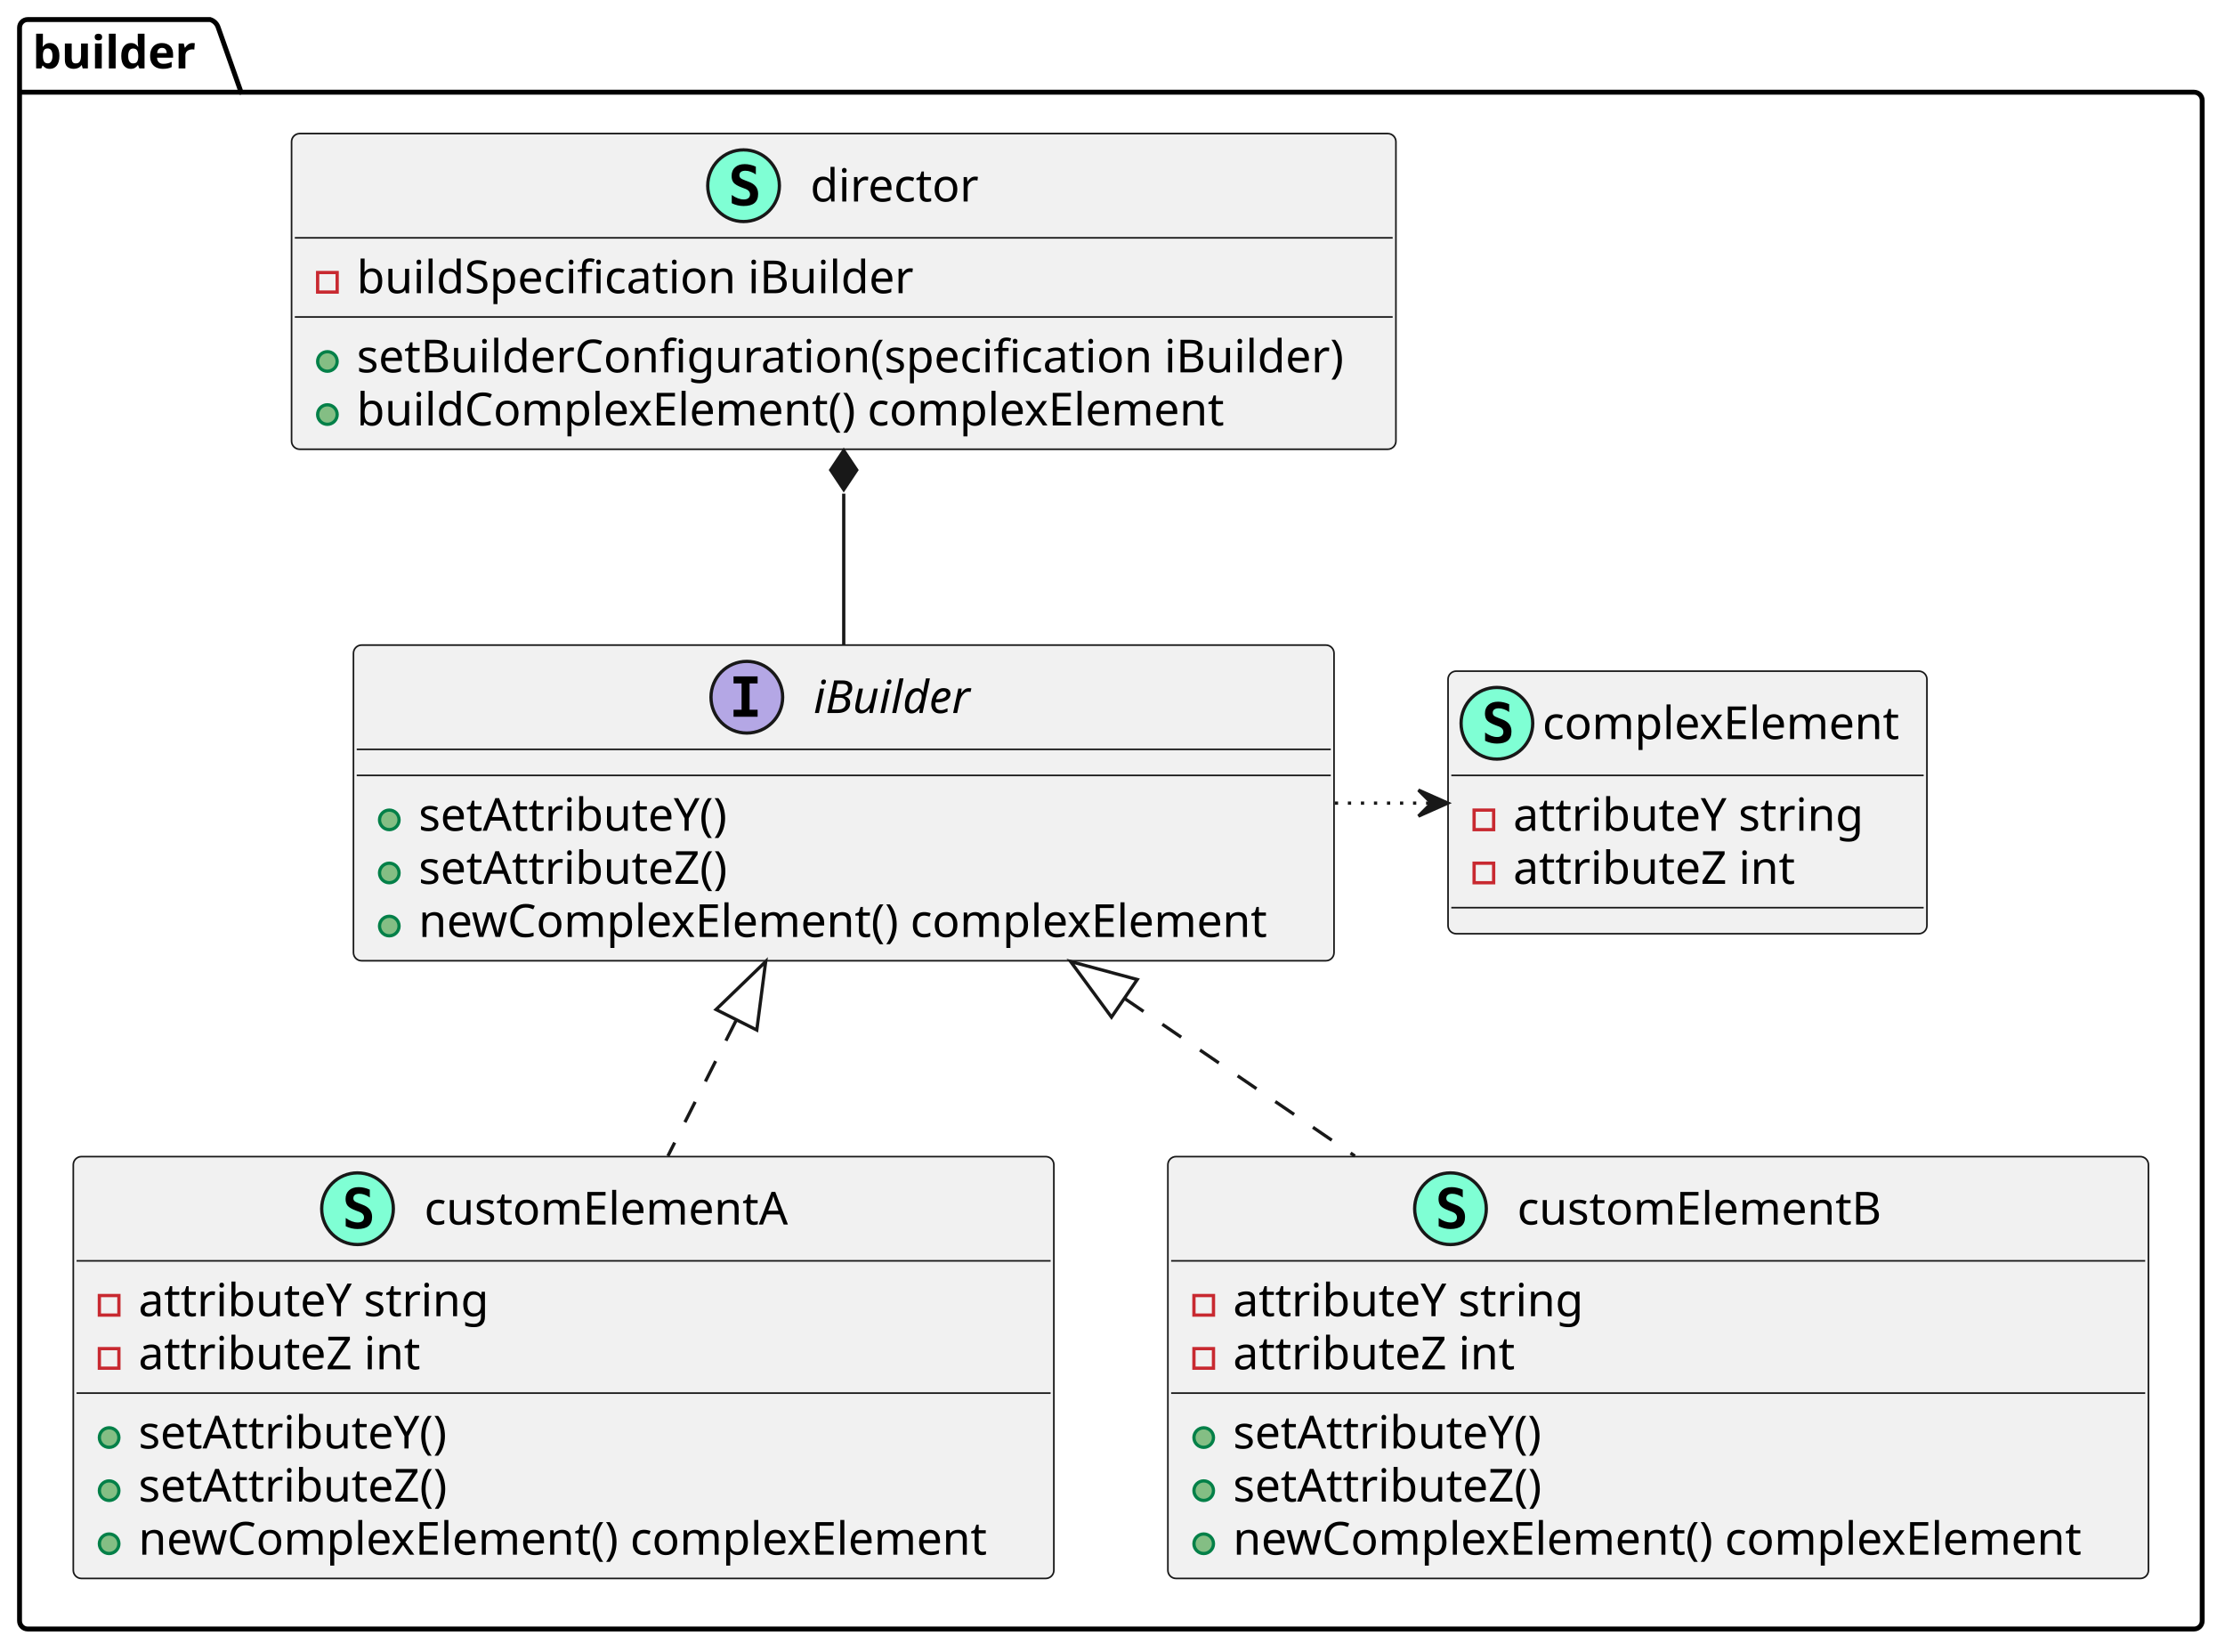
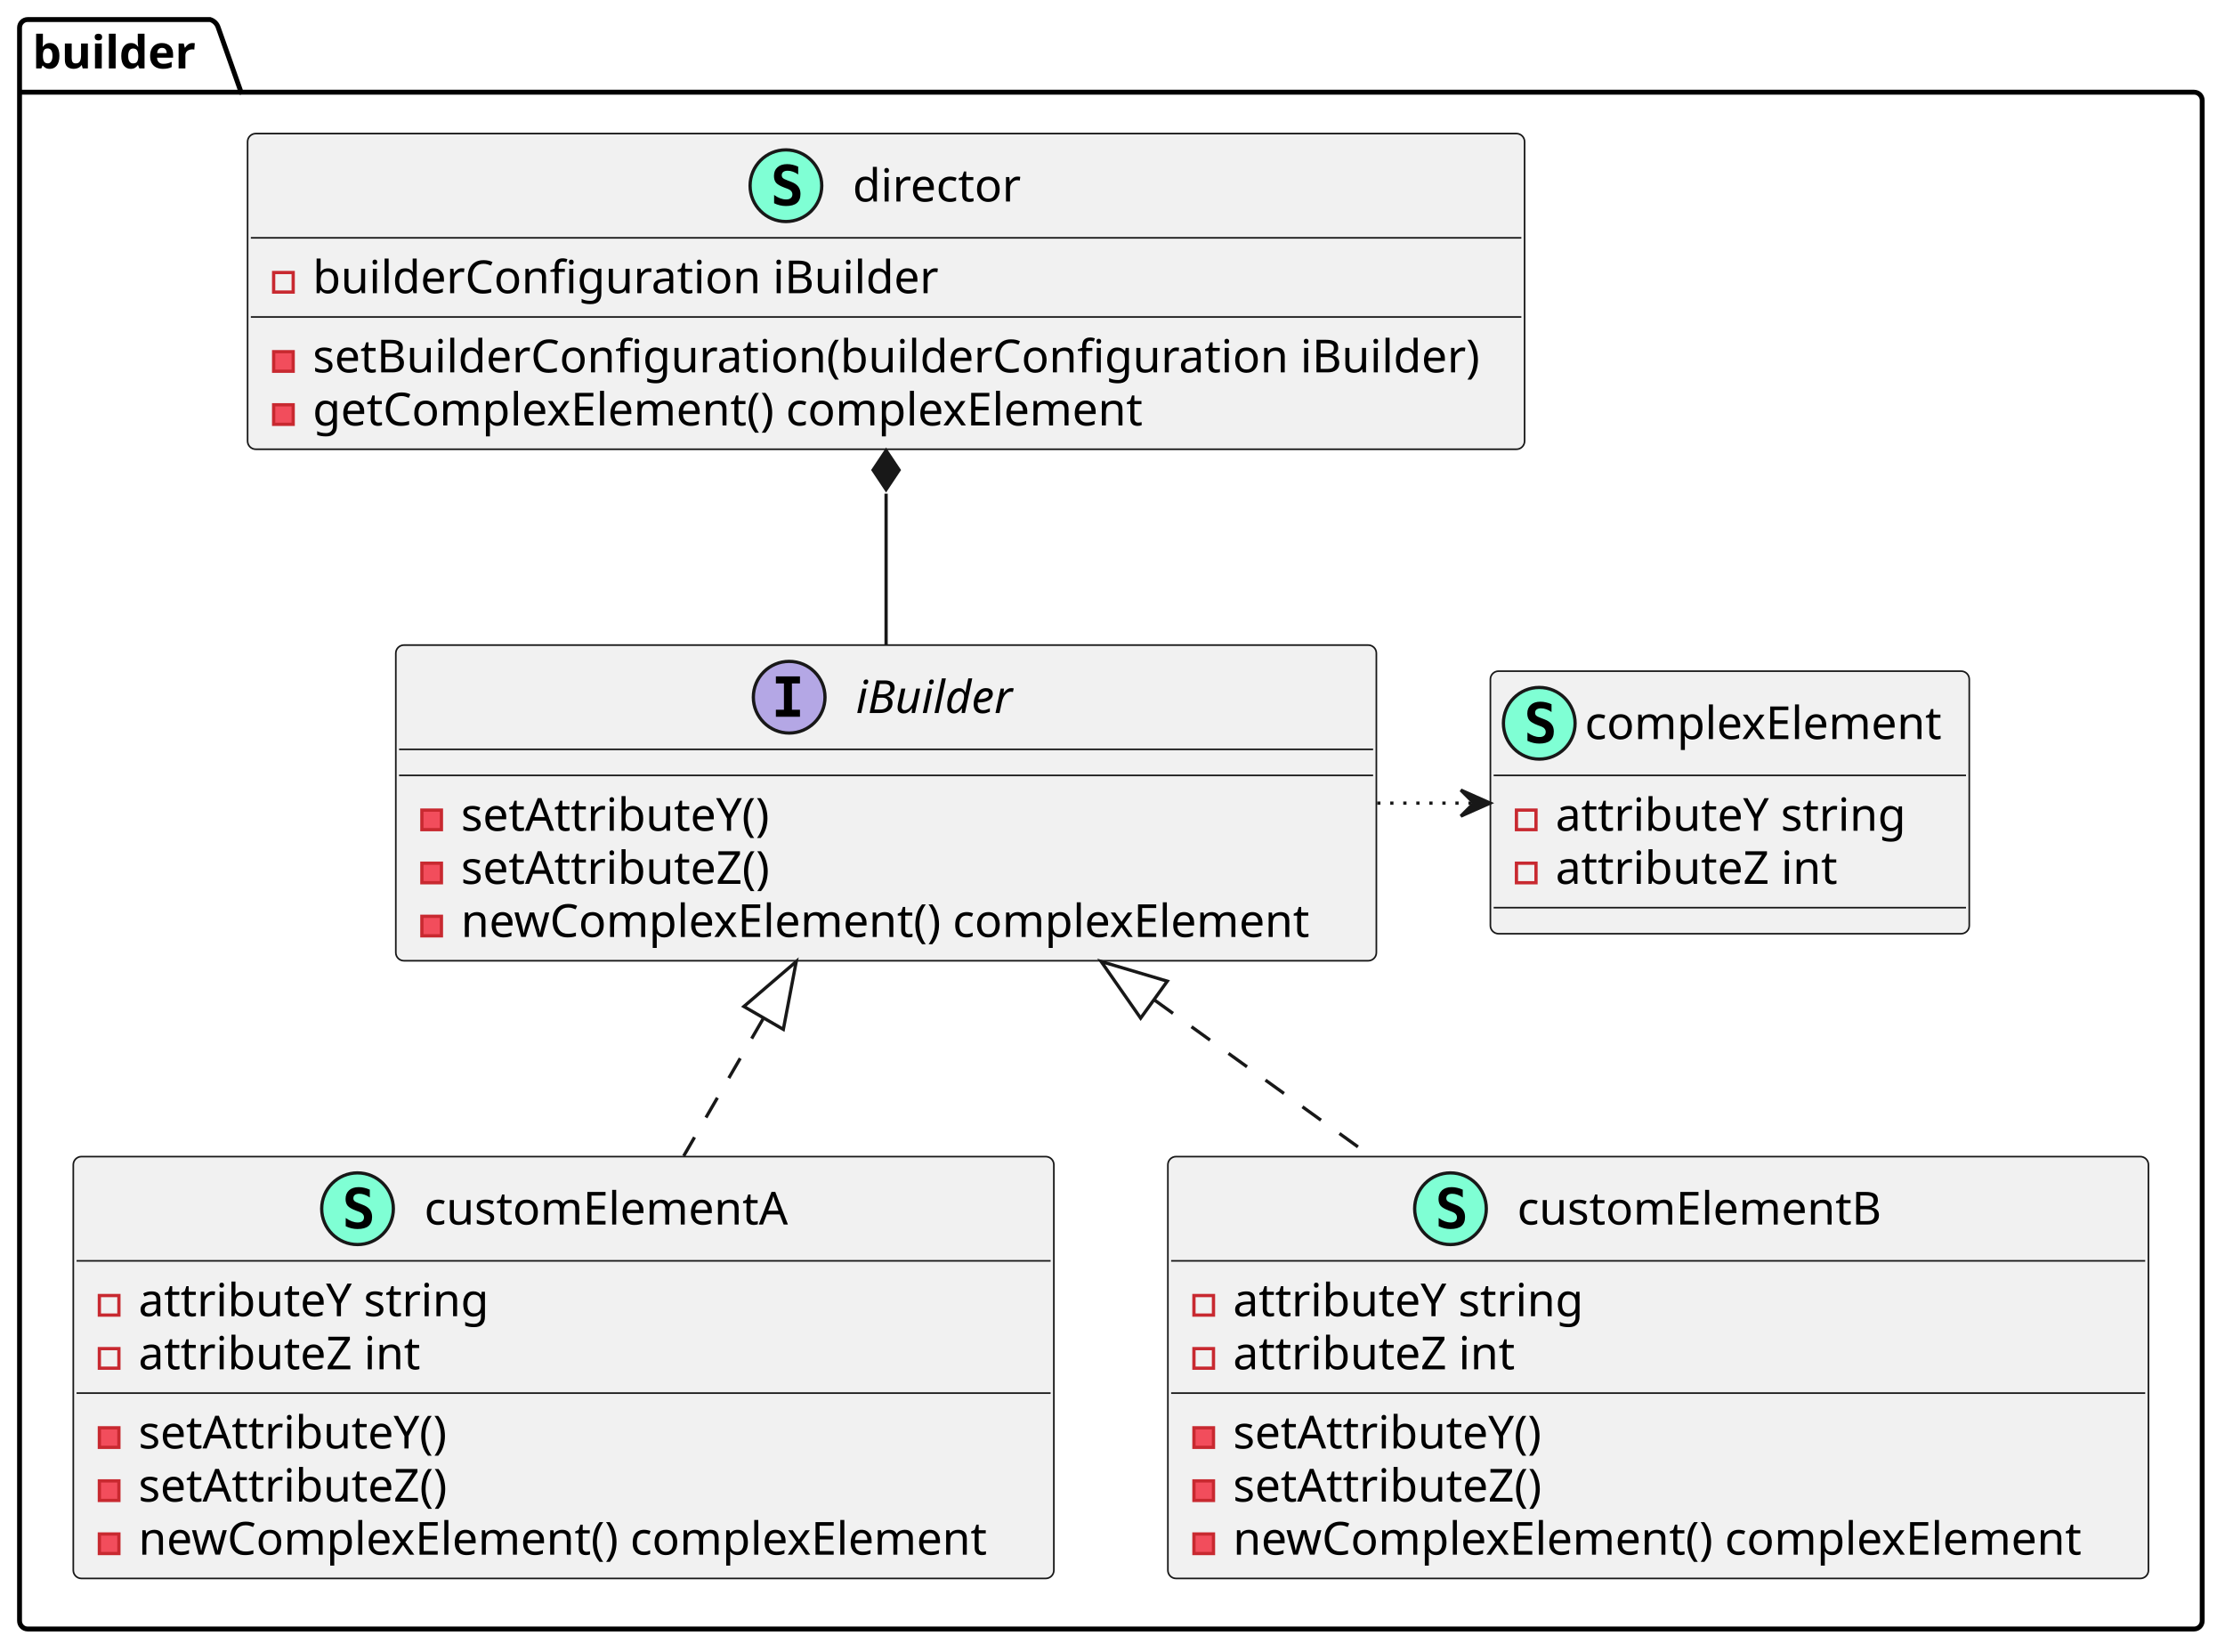
<svg xmlns="http://www.w3.org/2000/svg" contentStyleType="text/css" height="507px" preserveAspectRatio="none" style="width:683px;height:507px;background:#FFFFFF;" version="1.1" viewBox="0 0 683 507" width="683px" zoomAndPan="magnify">
  <defs />
  <g>
    <g id="cluster_builder">
      <path d="M8.5,6 L64.5,6 A3.75,3.75 0 0 1 67,8.5 L74,28.297 L673.5,28.297 A2.5,2.5 0 0 1 676,30.797 L676,497.5 A2.5,2.5 0 0 1 673.5,500 L8.5,500 A2.5,2.5 0 0 1 6,497.5 L6,8.5 A2.5,2.5 0 0 1 8.5,6 " fill="none" style="stroke:#000000;stroke-width:1.5;" />
      <line style="stroke:#000000;stroke-width:1.5;" x1="6" x2="74" y1="28.297" y2="28.297" />
      <text fill="#000000" font-family="sans-serif" font-size="14" font-weight="bold" lengthAdjust="spacing" textLength="55" x="10" y="20.995">builder</text>
    </g>
    <g id="elem_builder.customElementA">
      <rect codeLine="3" fill="#F1F1F1" height="129.484" id="builder.customElementA" rx="2.5" ry="2.5" style="stroke:#181818;stroke-width:0.5;" width="301" x="22.5" y="355" />
      <ellipse cx="109.75" cy="371" fill="#7FFFD4" rx="11" ry="11" style="stroke:#181818;stroke-width:1.0;" />
      <path d="M109.234,371.562 Q107.375,370.859 106.719,370.094 Q106.078,369.312 106.078,368 Q106.078,366.312 107.156,365.344 Q108.234,364.375 110.109,364.375 Q110.969,364.375 111.812,364.578 Q112.672,364.766 113.516,365.156 L113.516,367.547 Q112.734,366.984 111.906,366.703 Q111.094,366.406 110.297,366.406 Q109.422,366.406 108.938,366.766 Q108.469,367.125 108.469,367.781 Q108.469,368.297 108.812,368.641 Q109.156,368.969 110.25,369.375 L111.312,369.781 Q112.797,370.328 113.5,371.234 Q114.219,372.141 114.219,373.516 Q114.219,375.391 113.109,376.312 Q112,377.234 109.75,377.234 Q108.828,377.234 107.906,377.016 Q106.984,376.797 106.125,376.375 L106.125,373.844 Q107.094,374.531 108.016,374.875 Q108.938,375.219 109.828,375.219 Q110.734,375.219 111.234,374.812 Q111.734,374.391 111.734,373.656 Q111.734,373.094 111.391,372.688 Q111.062,372.266 110.438,372.016 L109.234,371.562 Z " fill="#000000" />
      <text fill="#000000" font-family="sans-serif" font-size="14" lengthAdjust="spacing" textLength="118" x="130.25" y="375.847">customElementA</text>
      <line style="stroke:#181818;stroke-width:0.5;" x1="23.5" x2="322.5" y1="387" y2="387" />
      <rect fill="none" height="6" style="stroke:#C82930;stroke-width:1.0;" width="6" x="30.5" y="397.648" />
      <text fill="#000000" font-family="sans-serif" font-size="14" lengthAdjust="spacing" textLength="110" x="42.5" y="403.995">attributeY string</text>
      <rect fill="none" height="6" style="stroke:#C82930;stroke-width:1.0;" width="6" x="30.5" y="413.945" />
      <text fill="#000000" font-family="sans-serif" font-size="14" lengthAdjust="spacing" textLength="89" x="42.5" y="420.292">attributeZ int</text>
      <line style="stroke:#181818;stroke-width:0.5;" x1="23.5" x2="322.5" y1="427.594" y2="427.594" />
-       <ellipse cx="33.5" cy="441.242" fill="#84BE84" rx="3" ry="3" style="stroke:#038048;stroke-width:1.0;" />
+       <rect fill="#F24D5C" height="6" style="stroke:#C82930;stroke-width:1.0;" width="6" x="30.5" y="438.242" />
      <text fill="#000000" font-family="sans-serif" font-size="14" lengthAdjust="spacing" textLength="100" x="42.5" y="444.589">setAttributeY()</text>
-       <ellipse cx="33.5" cy="457.539" fill="#84BE84" rx="3" ry="3" style="stroke:#038048;stroke-width:1.0;" />
+       <rect fill="#F24D5C" height="6" style="stroke:#C82930;stroke-width:1.0;" width="6" x="30.5" y="454.539" />
      <text fill="#000000" font-family="sans-serif" font-size="14" lengthAdjust="spacing" textLength="101" x="42.5" y="460.886">setAttributeZ()</text>
-       <ellipse cx="33.5" cy="473.836" fill="#84BE84" rx="3" ry="3" style="stroke:#038048;stroke-width:1.0;" />
+       <rect fill="#F24D5C" height="6" style="stroke:#C82930;stroke-width:1.0;" width="6" x="30.5" y="470.836" />
      <text fill="#000000" font-family="sans-serif" font-size="14" lengthAdjust="spacing" textLength="275" x="42.5" y="477.183">newComplexElement() complexElement</text>
    </g>
    <g id="elem_builder.customElementB">
      <rect codeLine="12" fill="#F1F1F1" height="129.484" id="builder.customElementB" rx="2.5" ry="2.5" style="stroke:#181818;stroke-width:0.5;" width="301" x="358.5" y="355" />
      <ellipse cx="445.25" cy="371" fill="#7FFFD4" rx="11" ry="11" style="stroke:#181818;stroke-width:1.0;" />
      <path d="M444.734,371.562 Q442.875,370.859 442.219,370.094 Q441.578,369.312 441.578,368 Q441.578,366.312 442.656,365.344 Q443.734,364.375 445.609,364.375 Q446.469,364.375 447.312,364.578 Q448.172,364.766 449.016,365.156 L449.016,367.547 Q448.234,366.984 447.406,366.703 Q446.594,366.406 445.797,366.406 Q444.922,366.406 444.438,366.766 Q443.969,367.125 443.969,367.781 Q443.969,368.297 444.312,368.641 Q444.656,368.969 445.75,369.375 L446.812,369.781 Q448.297,370.328 449,371.234 Q449.719,372.141 449.719,373.516 Q449.719,375.391 448.609,376.312 Q447.5,377.234 445.25,377.234 Q444.328,377.234 443.406,377.016 Q442.484,376.797 441.625,376.375 L441.625,373.844 Q442.594,374.531 443.516,374.875 Q444.438,375.219 445.328,375.219 Q446.234,375.219 446.734,374.812 Q447.234,374.391 447.234,373.656 Q447.234,373.094 446.891,372.688 Q446.562,372.266 445.938,372.016 L444.734,371.562 Z " fill="#000000" />
      <text fill="#000000" font-family="sans-serif" font-size="14" lengthAdjust="spacing" textLength="119" x="465.75" y="375.847">customElementB</text>
      <line style="stroke:#181818;stroke-width:0.5;" x1="359.5" x2="658.5" y1="387" y2="387" />
      <rect fill="none" height="6" style="stroke:#C82930;stroke-width:1.0;" width="6" x="366.5" y="397.648" />
      <text fill="#000000" font-family="sans-serif" font-size="14" lengthAdjust="spacing" textLength="110" x="378.5" y="403.995">attributeY string</text>
      <rect fill="none" height="6" style="stroke:#C82930;stroke-width:1.0;" width="6" x="366.5" y="413.945" />
      <text fill="#000000" font-family="sans-serif" font-size="14" lengthAdjust="spacing" textLength="89" x="378.5" y="420.292">attributeZ int</text>
      <line style="stroke:#181818;stroke-width:0.5;" x1="359.5" x2="658.5" y1="427.594" y2="427.594" />
-       <ellipse cx="369.5" cy="441.242" fill="#84BE84" rx="3" ry="3" style="stroke:#038048;stroke-width:1.0;" />
+       <rect fill="#F24D5C" height="6" style="stroke:#C82930;stroke-width:1.0;" width="6" x="366.5" y="438.242" />
      <text fill="#000000" font-family="sans-serif" font-size="14" lengthAdjust="spacing" textLength="100" x="378.5" y="444.589">setAttributeY()</text>
-       <ellipse cx="369.5" cy="457.539" fill="#84BE84" rx="3" ry="3" style="stroke:#038048;stroke-width:1.0;" />
+       <rect fill="#F24D5C" height="6" style="stroke:#C82930;stroke-width:1.0;" width="6" x="366.5" y="454.539" />
      <text fill="#000000" font-family="sans-serif" font-size="14" lengthAdjust="spacing" textLength="101" x="378.5" y="460.886">setAttributeZ()</text>
-       <ellipse cx="369.5" cy="473.836" fill="#84BE84" rx="3" ry="3" style="stroke:#038048;stroke-width:1.0;" />
+       <rect fill="#F24D5C" height="6" style="stroke:#C82930;stroke-width:1.0;" width="6" x="366.5" y="470.836" />
      <text fill="#000000" font-family="sans-serif" font-size="14" lengthAdjust="spacing" textLength="275" x="378.5" y="477.183">newComplexElement() complexElement</text>
    </g>
    <g id="elem_builder.director">
-       <rect codeLine="21" fill="#F1F1F1" height="96.891" id="builder.director" rx="2.5" ry="2.5" style="stroke:#181818;stroke-width:0.5;" width="339" x="89.5" y="41" />
-       <ellipse cx="228.25" cy="57" fill="#7FFFD4" rx="11" ry="11" style="stroke:#181818;stroke-width:1.0;" />
-       <path d="M227.734,57.562 Q225.875,56.859 225.219,56.094 Q224.578,55.312 224.578,54 Q224.578,52.312 225.656,51.344 Q226.734,50.375 228.609,50.375 Q229.469,50.375 230.312,50.578 Q231.172,50.766 232.016,51.156 L232.016,53.547 Q231.234,52.984 230.406,52.703 Q229.594,52.406 228.797,52.406 Q227.922,52.406 227.438,52.766 Q226.969,53.125 226.969,53.781 Q226.969,54.297 227.312,54.641 Q227.656,54.969 228.75,55.375 L229.812,55.781 Q231.297,56.328 232,57.234 Q232.719,58.141 232.719,59.516 Q232.719,61.391 231.609,62.312 Q230.5,63.234 228.25,63.234 Q227.328,63.234 226.406,63.016 Q225.484,62.797 224.625,62.375 L224.625,59.844 Q225.594,60.531 226.516,60.875 Q227.438,61.219 228.328,61.219 Q229.234,61.219 229.734,60.812 Q230.234,60.391 230.234,59.656 Q230.234,59.094 229.891,58.688 Q229.562,58.266 228.938,58.016 L227.734,57.562 Z " fill="#000000" />
-       <text fill="#000000" font-family="sans-serif" font-size="14" lengthAdjust="spacing" textLength="53" x="248.75" y="61.847">director</text>
-       <line style="stroke:#181818;stroke-width:0.5;" x1="90.5" x2="427.5" y1="73" y2="73" />
-       <rect fill="none" height="6" style="stroke:#C82930;stroke-width:1.0;" width="6" x="97.5" y="83.648" />
-       <text fill="#000000" font-family="sans-serif" font-size="14" lengthAdjust="spacing" textLength="175" x="109.5" y="89.995">buildSpecification iBuilder</text>
-       <line style="stroke:#181818;stroke-width:0.5;" x1="90.5" x2="427.5" y1="97.297" y2="97.297" />
-       <ellipse cx="100.5" cy="110.945" fill="#84BE84" rx="3" ry="3" style="stroke:#038048;stroke-width:1.0;" />
-       <text fill="#000000" font-family="sans-serif" font-size="14" lengthAdjust="spacing" textLength="313" x="109.5" y="114.292">setBuilderConfiguration(specification iBuilder)</text>
-       <ellipse cx="100.5" cy="127.242" fill="#84BE84" rx="3" ry="3" style="stroke:#038048;stroke-width:1.0;" />
-       <text fill="#000000" font-family="sans-serif" font-size="14" lengthAdjust="spacing" textLength="279" x="109.5" y="130.589">buildComplexElement() complexElement</text>
+       <rect codeLine="21" fill="#F1F1F1" height="96.891" id="builder.director" rx="2.5" ry="2.5" style="stroke:#181818;stroke-width:0.5;" width="392" x="76" y="41" />
+       <ellipse cx="241.25" cy="57" fill="#7FFFD4" rx="11" ry="11" style="stroke:#181818;stroke-width:1.0;" />
+       <path d="M240.734,57.562 Q238.875,56.859 238.219,56.094 Q237.578,55.312 237.578,54 Q237.578,52.312 238.656,51.344 Q239.734,50.375 241.609,50.375 Q242.469,50.375 243.312,50.578 Q244.172,50.766 245.016,51.156 L245.016,53.547 Q244.234,52.984 243.406,52.703 Q242.594,52.406 241.797,52.406 Q240.922,52.406 240.438,52.766 Q239.969,53.125 239.969,53.781 Q239.969,54.297 240.312,54.641 Q240.656,54.969 241.75,55.375 L242.812,55.781 Q244.297,56.328 245,57.234 Q245.719,58.141 245.719,59.516 Q245.719,61.391 244.609,62.312 Q243.5,63.234 241.25,63.234 Q240.328,63.234 239.406,63.016 Q238.484,62.797 237.625,62.375 L237.625,59.844 Q238.594,60.531 239.516,60.875 Q240.438,61.219 241.328,61.219 Q242.234,61.219 242.734,60.812 Q243.234,60.391 243.234,59.656 Q243.234,59.094 242.891,58.688 Q242.562,58.266 241.938,58.016 L240.734,57.562 Z " fill="#000000" />
+       <text fill="#000000" font-family="sans-serif" font-size="14" lengthAdjust="spacing" textLength="53" x="261.75" y="61.847">director</text>
+       <line style="stroke:#181818;stroke-width:0.5;" x1="77" x2="467" y1="73" y2="73" />
+       <rect fill="none" height="6" style="stroke:#C82930;stroke-width:1.0;" width="6" x="84" y="83.648" />
+       <text fill="#000000" font-family="sans-serif" font-size="14" lengthAdjust="spacing" textLength="194" x="96" y="89.995">builderConfiguration iBuilder</text>
+       <line style="stroke:#181818;stroke-width:0.5;" x1="77" x2="467" y1="97.297" y2="97.297" />
+       <rect fill="#F24D5C" height="6" style="stroke:#C82930;stroke-width:1.0;" width="6" x="84" y="107.945" />
+       <text fill="#000000" font-family="sans-serif" font-size="14" lengthAdjust="spacing" textLength="366" x="96" y="114.292">setBuilderConfiguration(builderConfiguration iBuilder)</text>
+       <rect fill="#F24D5C" height="6" style="stroke:#C82930;stroke-width:1.0;" width="6" x="84" y="124.242" />
+       <text fill="#000000" font-family="sans-serif" font-size="14" lengthAdjust="spacing" textLength="269" x="96" y="130.589">getComplexElement() complexElement</text>
    </g>
    <g id="elem_builder.iBuilder">
-       <rect codeLine="28" fill="#F1F1F1" height="96.891" id="builder.iBuilder" rx="2.5" ry="2.5" style="stroke:#181818;stroke-width:0.5;" width="301" x="108.5" y="198" />
-       <ellipse cx="229.25" cy="214" fill="#B4A7E5" rx="11" ry="11" style="stroke:#181818;stroke-width:1.0;" />
-       <path d="M225.172,209.766 L225.172,207.609 L232.562,207.609 L232.562,209.766 L230.094,209.766 L230.094,217.844 L232.562,217.844 L232.562,220 L225.172,220 L225.172,217.844 L227.641,217.844 L227.641,209.766 L225.172,209.766 Z " fill="#000000" />
-       <text fill="#000000" font-family="sans-serif" font-size="14" font-style="italic" lengthAdjust="spacing" textLength="51" x="249.75" y="218.847">iBuilder</text>
-       <line style="stroke:#181818;stroke-width:0.5;" x1="109.5" x2="408.5" y1="230" y2="230" />
-       <line style="stroke:#181818;stroke-width:0.5;" x1="109.5" x2="408.5" y1="238" y2="238" />
-       <ellipse cx="119.5" cy="251.648" fill="#84BE84" rx="3" ry="3" style="stroke:#038048;stroke-width:1.0;" />
-       <text fill="#000000" font-family="sans-serif" font-size="14" lengthAdjust="spacing" textLength="100" x="128.5" y="254.995">setAttributeY()</text>
-       <ellipse cx="119.5" cy="267.945" fill="#84BE84" rx="3" ry="3" style="stroke:#038048;stroke-width:1.0;" />
-       <text fill="#000000" font-family="sans-serif" font-size="14" lengthAdjust="spacing" textLength="101" x="128.5" y="271.292">setAttributeZ()</text>
-       <ellipse cx="119.5" cy="284.242" fill="#84BE84" rx="3" ry="3" style="stroke:#038048;stroke-width:1.0;" />
-       <text fill="#000000" font-family="sans-serif" font-size="14" lengthAdjust="spacing" textLength="275" x="128.5" y="287.589">newComplexElement() complexElement</text>
+       <rect codeLine="28" fill="#F1F1F1" height="96.891" id="builder.iBuilder" rx="2.5" ry="2.5" style="stroke:#181818;stroke-width:0.5;" width="301" x="121.5" y="198" />
+       <ellipse cx="242.25" cy="214" fill="#B4A7E5" rx="11" ry="11" style="stroke:#181818;stroke-width:1.0;" />
+       <path d="M238.172,209.766 L238.172,207.609 L245.562,207.609 L245.562,209.766 L243.094,209.766 L243.094,217.844 L245.562,217.844 L245.562,220 L238.172,220 L238.172,217.844 L240.641,217.844 L240.641,209.766 L238.172,209.766 Z " fill="#000000" />
+       <text fill="#000000" font-family="sans-serif" font-size="14" font-style="italic" lengthAdjust="spacing" textLength="51" x="262.75" y="218.847">iBuilder</text>
+       <line style="stroke:#181818;stroke-width:0.5;" x1="122.5" x2="421.5" y1="230" y2="230" />
+       <line style="stroke:#181818;stroke-width:0.5;" x1="122.5" x2="421.5" y1="238" y2="238" />
+       <rect fill="#F24D5C" height="6" style="stroke:#C82930;stroke-width:1.0;" width="6" x="129.5" y="248.648" />
+       <text fill="#000000" font-family="sans-serif" font-size="14" lengthAdjust="spacing" textLength="100" x="141.5" y="254.995">setAttributeY()</text>
+       <rect fill="#F24D5C" height="6" style="stroke:#C82930;stroke-width:1.0;" width="6" x="129.5" y="264.945" />
+       <text fill="#000000" font-family="sans-serif" font-size="14" lengthAdjust="spacing" textLength="101" x="141.5" y="271.292">setAttributeZ()</text>
+       <rect fill="#F24D5C" height="6" style="stroke:#C82930;stroke-width:1.0;" width="6" x="129.5" y="281.242" />
+       <text fill="#000000" font-family="sans-serif" font-size="14" lengthAdjust="spacing" textLength="275" x="141.5" y="287.589">newComplexElement() complexElement</text>
    </g>
    <g id="elem_builder.complexElement">
-       <rect codeLine="33" fill="#F1F1F1" height="80.594" id="builder.complexElement" rx="2.5" ry="2.5" style="stroke:#181818;stroke-width:0.5;" width="147" x="444.5" y="206" />
-       <ellipse cx="459.5" cy="222" fill="#7FFFD4" rx="11" ry="11" style="stroke:#181818;stroke-width:1.0;" />
-       <path d="M458.984,222.562 Q457.125,221.859 456.469,221.094 Q455.828,220.312 455.828,219 Q455.828,217.312 456.906,216.344 Q457.984,215.375 459.859,215.375 Q460.719,215.375 461.562,215.578 Q462.422,215.766 463.266,216.156 L463.266,218.547 Q462.484,217.984 461.656,217.703 Q460.844,217.406 460.047,217.406 Q459.172,217.406 458.688,217.766 Q458.219,218.125 458.219,218.781 Q458.219,219.297 458.562,219.641 Q458.906,219.969 460,220.375 L461.062,220.781 Q462.547,221.328 463.25,222.234 Q463.969,223.141 463.969,224.516 Q463.969,226.391 462.859,227.312 Q461.75,228.234 459.5,228.234 Q458.578,228.234 457.656,228.016 Q456.734,227.797 455.875,227.375 L455.875,224.844 Q456.844,225.531 457.766,225.875 Q458.688,226.219 459.578,226.219 Q460.484,226.219 460.984,225.812 Q461.484,225.391 461.484,224.656 Q461.484,224.094 461.141,223.688 Q460.812,223.266 460.188,223.016 L458.984,222.562 Z " fill="#000000" />
-       <text fill="#000000" font-family="sans-serif" font-size="14" lengthAdjust="spacing" textLength="115" x="473.5" y="226.847">complexElement</text>
-       <line style="stroke:#181818;stroke-width:0.5;" x1="445.5" x2="590.5" y1="238" y2="238" />
-       <rect fill="none" height="6" style="stroke:#C82930;stroke-width:1.0;" width="6" x="452.5" y="248.648" />
-       <text fill="#000000" font-family="sans-serif" font-size="14" lengthAdjust="spacing" textLength="110" x="464.5" y="254.995">attributeY string</text>
-       <rect fill="none" height="6" style="stroke:#C82930;stroke-width:1.0;" width="6" x="452.5" y="264.945" />
-       <text fill="#000000" font-family="sans-serif" font-size="14" lengthAdjust="spacing" textLength="89" x="464.5" y="271.292">attributeZ int</text>
-       <line style="stroke:#181818;stroke-width:0.5;" x1="445.5" x2="590.5" y1="278.594" y2="278.594" />
+       <rect codeLine="34" fill="#F1F1F1" height="80.594" id="builder.complexElement" rx="2.5" ry="2.5" style="stroke:#181818;stroke-width:0.5;" width="147" x="457.5" y="206" />
+       <ellipse cx="472.5" cy="222" fill="#7FFFD4" rx="11" ry="11" style="stroke:#181818;stroke-width:1.0;" />
+       <path d="M471.984,222.562 Q470.125,221.859 469.469,221.094 Q468.828,220.312 468.828,219 Q468.828,217.312 469.906,216.344 Q470.984,215.375 472.859,215.375 Q473.719,215.375 474.562,215.578 Q475.422,215.766 476.266,216.156 L476.266,218.547 Q475.484,217.984 474.656,217.703 Q473.844,217.406 473.047,217.406 Q472.172,217.406 471.688,217.766 Q471.219,218.125 471.219,218.781 Q471.219,219.297 471.562,219.641 Q471.906,219.969 473,220.375 L474.062,220.781 Q475.547,221.328 476.25,222.234 Q476.969,223.141 476.969,224.516 Q476.969,226.391 475.859,227.312 Q474.75,228.234 472.5,228.234 Q471.578,228.234 470.656,228.016 Q469.734,227.797 468.875,227.375 L468.875,224.844 Q469.844,225.531 470.766,225.875 Q471.688,226.219 472.578,226.219 Q473.484,226.219 473.984,225.812 Q474.484,225.391 474.484,224.656 Q474.484,224.094 474.141,223.688 Q473.812,223.266 473.188,223.016 L471.984,222.562 Z " fill="#000000" />
+       <text fill="#000000" font-family="sans-serif" font-size="14" lengthAdjust="spacing" textLength="115" x="486.5" y="226.847">complexElement</text>
+       <line style="stroke:#181818;stroke-width:0.5;" x1="458.5" x2="603.5" y1="238" y2="238" />
+       <rect fill="none" height="6" style="stroke:#C82930;stroke-width:1.0;" width="6" x="465.5" y="248.648" />
+       <text fill="#000000" font-family="sans-serif" font-size="14" lengthAdjust="spacing" textLength="110" x="477.5" y="254.995">attributeY string</text>
+       <rect fill="none" height="6" style="stroke:#C82930;stroke-width:1.0;" width="6" x="465.5" y="264.945" />
+       <text fill="#000000" font-family="sans-serif" font-size="14" lengthAdjust="spacing" textLength="89" x="477.5" y="271.292">attributeZ int</text>
+       <line style="stroke:#181818;stroke-width:0.5;" x1="458.5" x2="603.5" y1="278.594" y2="278.594" />
    </g>
    <g id="link_builder.director_builder.iBuilder">
-       <path codeLine="40" d="M259,151.51 C259,166.92 259,183.25 259,197.89 " fill="none" id="builder.director-backto-builder.iBuilder" style="stroke:#181818;stroke-width:1.0;" />
-       <polygon fill="#181818" points="259,138.27,255,144.27,259,150.27,263,144.27,259,138.27" style="stroke:#181818;stroke-width:1.0;" />
+       <path codeLine="41" d="M272,151.51 C272,166.92 272,183.25 272,197.89 " fill="none" id="builder.director-backto-builder.iBuilder" style="stroke:#181818;stroke-width:1.0;" />
+       <polygon fill="#181818" points="272,138.27,268,144.27,272,150.27,276,144.27,272,138.27" style="stroke:#181818;stroke-width:1.0;" />
    </g>
    <g id="link_builder.iBuilder_builder.customElementA">
-       <path codeLine="46" d="M225.97,313.18 C219.09,326.85 211.86,341.23 205.03,354.82 " fill="none" id="builder.iBuilder-backto-builder.customElementA" style="stroke:#181818;stroke-width:1.0;stroke-dasharray:7.0,7.0;" />
-       <polygon fill="none" points="219.8,309.86,235.04,295.13,232.31,316.15,219.8,309.86" style="stroke:#181818;stroke-width:1.0;" />
+       <path codeLine="47" d="M234.24,312.72 C226.25,326.52 217.83,341.07 209.87,354.82 " fill="none" id="builder.iBuilder-backto-builder.customElementA" style="stroke:#181818;stroke-width:1.0;stroke-dasharray:7.0,7.0;" />
+       <polygon fill="none" points="228.34,308.93,244.42,295.13,240.46,315.95,228.34,308.93" style="stroke:#181818;stroke-width:1.0;" />
    </g>
    <g id="link_builder.iBuilder_builder.customElementB">
-       <path codeLine="47" d="M345.25,306.49 C368.05,322.09 392.76,338.99 415.9,354.82 " fill="none" id="builder.iBuilder-backto-builder.customElementB" style="stroke:#181818;stroke-width:1.0;stroke-dasharray:7.0,7.0;" />
-       <polygon fill="none" points="341.19,312.2,328.64,295.13,349.1,300.65,341.19,312.2" style="stroke:#181818;stroke-width:1.0;" />
+       <path codeLine="48" d="M354.4,306.95 C375.83,322.42 399.01,339.14 420.74,354.82 " fill="none" id="builder.iBuilder-backto-builder.customElementB" style="stroke:#181818;stroke-width:1.0;stroke-dasharray:7.0,7.0;" />
+       <polygon fill="none" points="350.14,312.51,338.02,295.13,358.33,301.16,350.14,312.51" style="stroke:#181818;stroke-width:1.0;" />
    </g>
    <g id="link_builder.iBuilder_builder.complexElement">
-       <path codeLine="51" d="M409.75,246.5 C419.59,246.5 429.43,246.5 439.27,246.5 " fill="none" id="builder.iBuilder-to-builder.complexElement" style="stroke:#181818;stroke-width:1.0;stroke-dasharray:1.0,3.0;" />
-       <polygon fill="#181818" points="444.42,246.5,435.42,242.5,439.42,246.5,435.42,250.5,444.42,246.5" style="stroke:#181818;stroke-width:1.0;" />
+       <path codeLine="52" d="M422.75,246.5 C432.59,246.5 442.43,246.5 452.27,246.5 " fill="none" id="builder.iBuilder-to-builder.complexElement" style="stroke:#181818;stroke-width:1.0;stroke-dasharray:1.0,3.0;" />
+       <polygon fill="#181818" points="457.42,246.5,448.42,242.5,452.42,246.5,448.42,250.5,457.42,246.5" style="stroke:#181818;stroke-width:1.0;" />
    </g>
  </g>
</svg>
